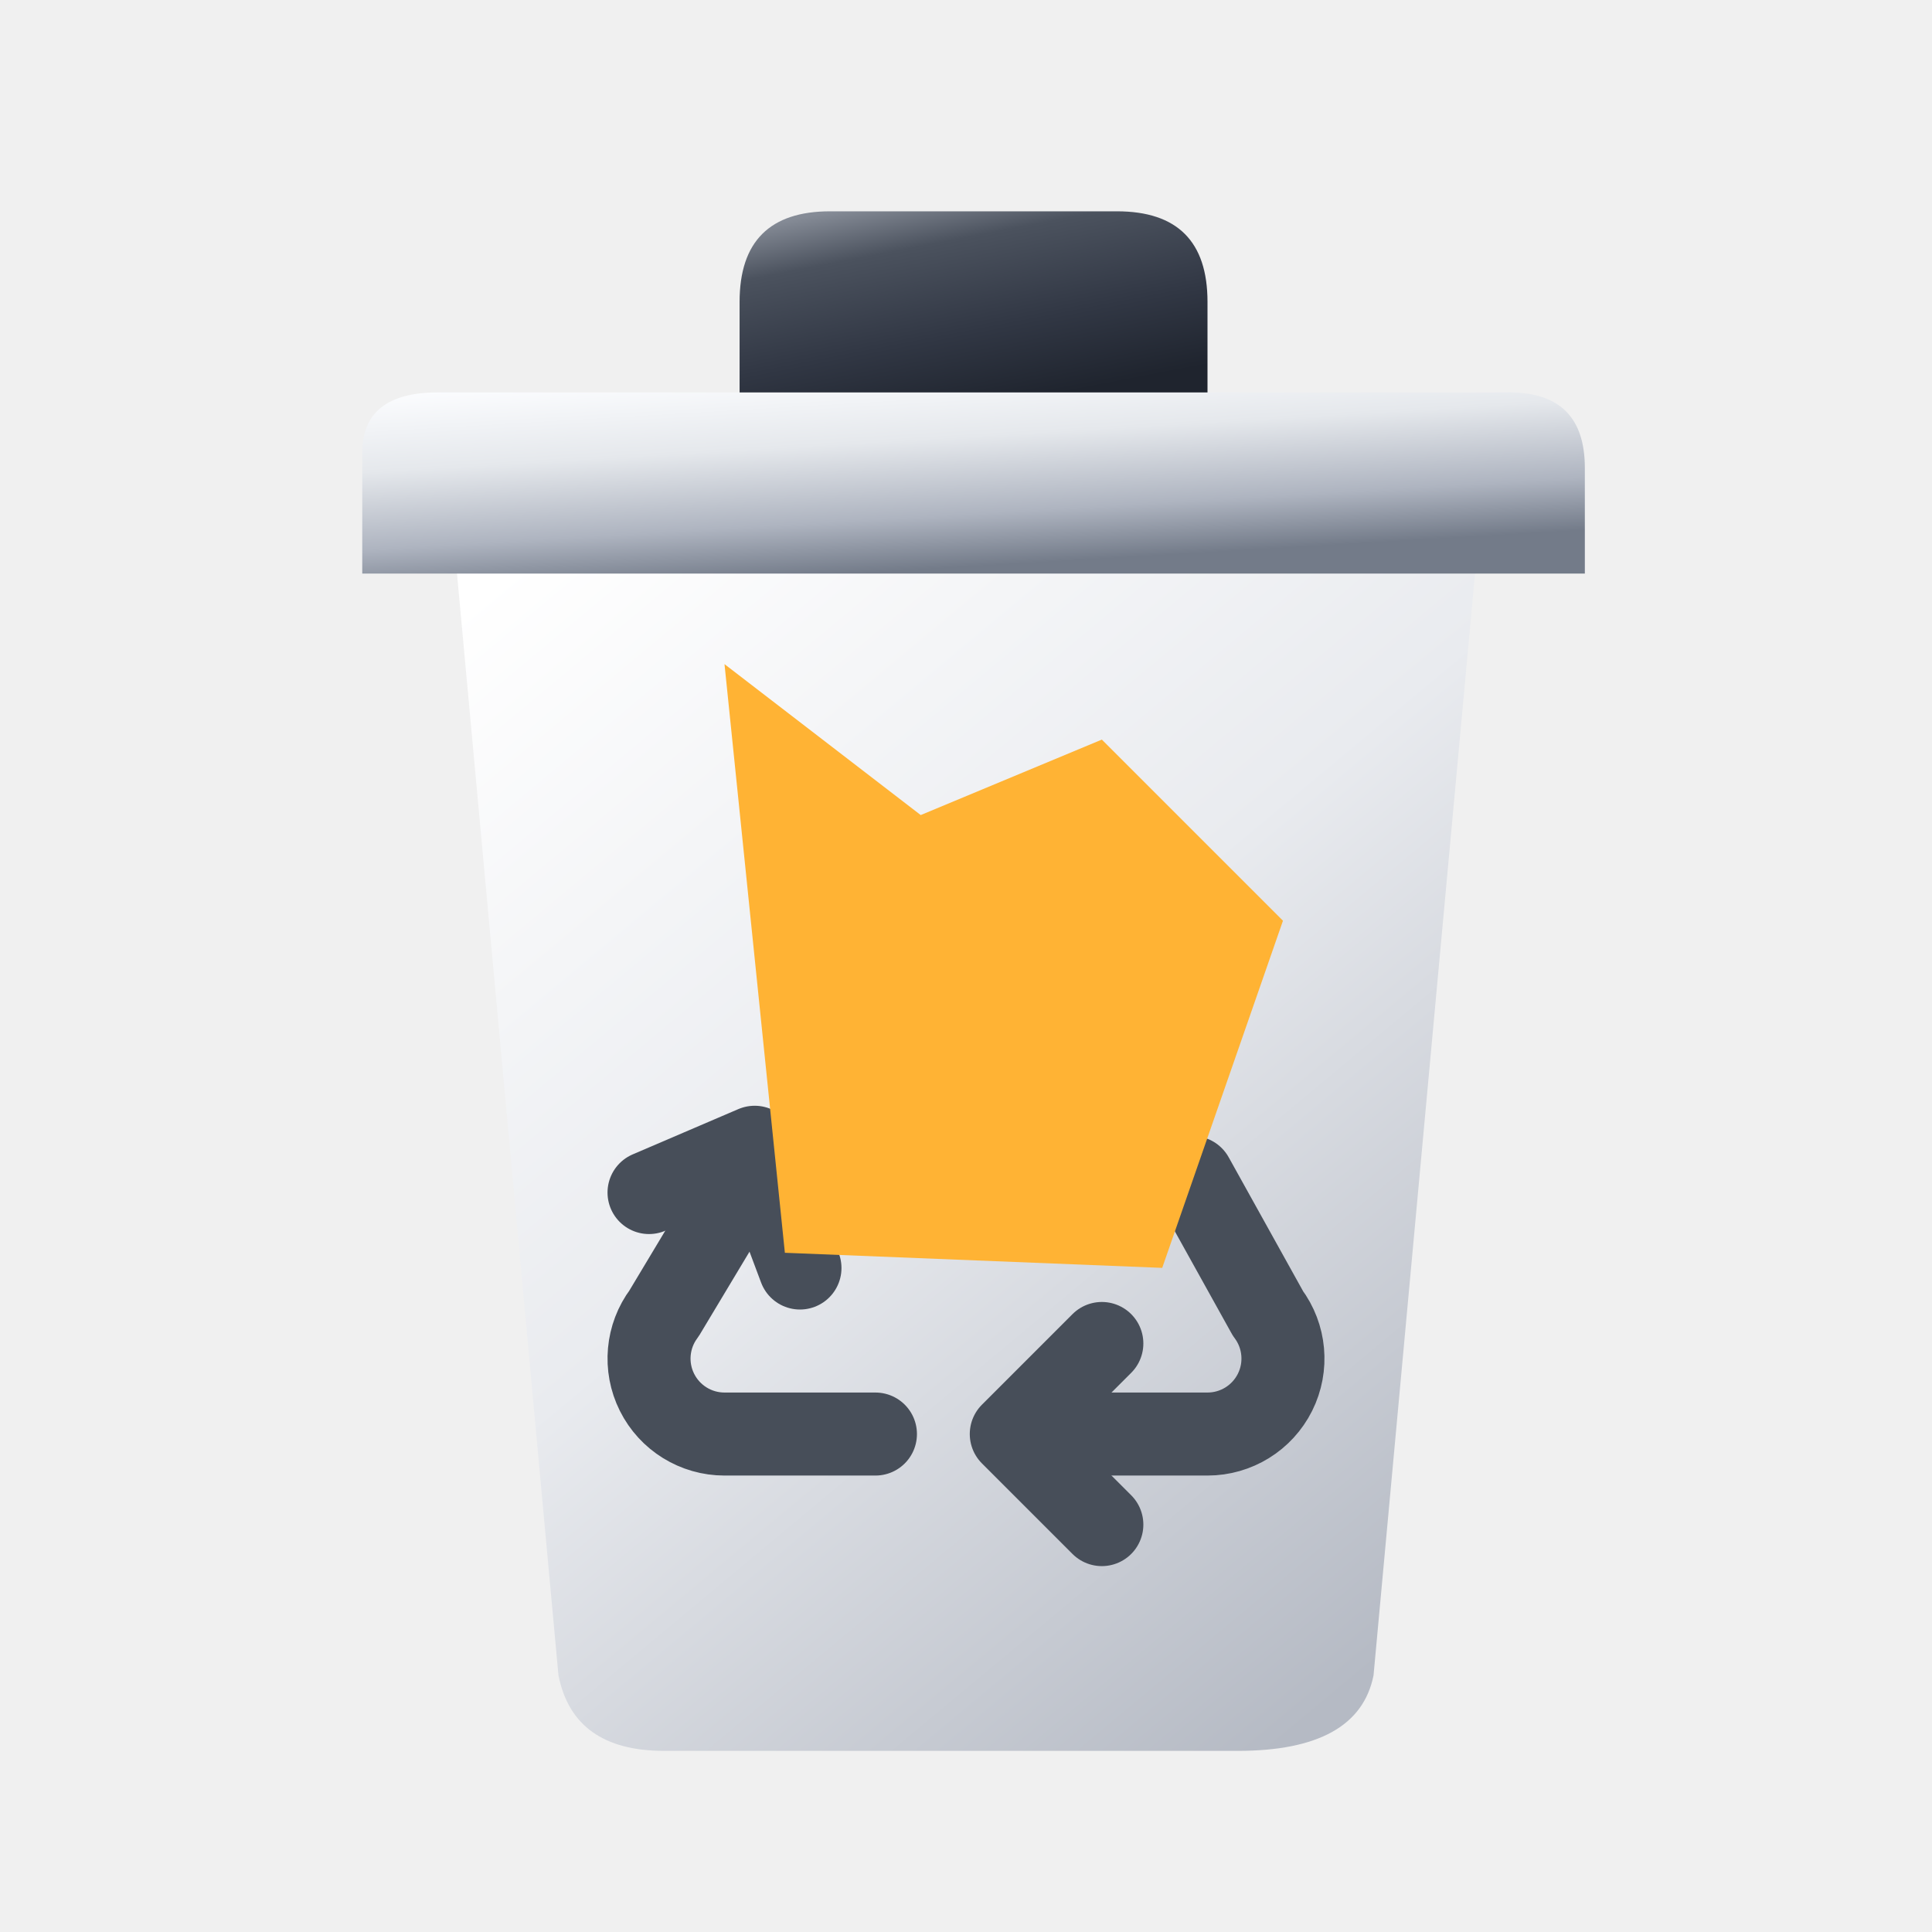
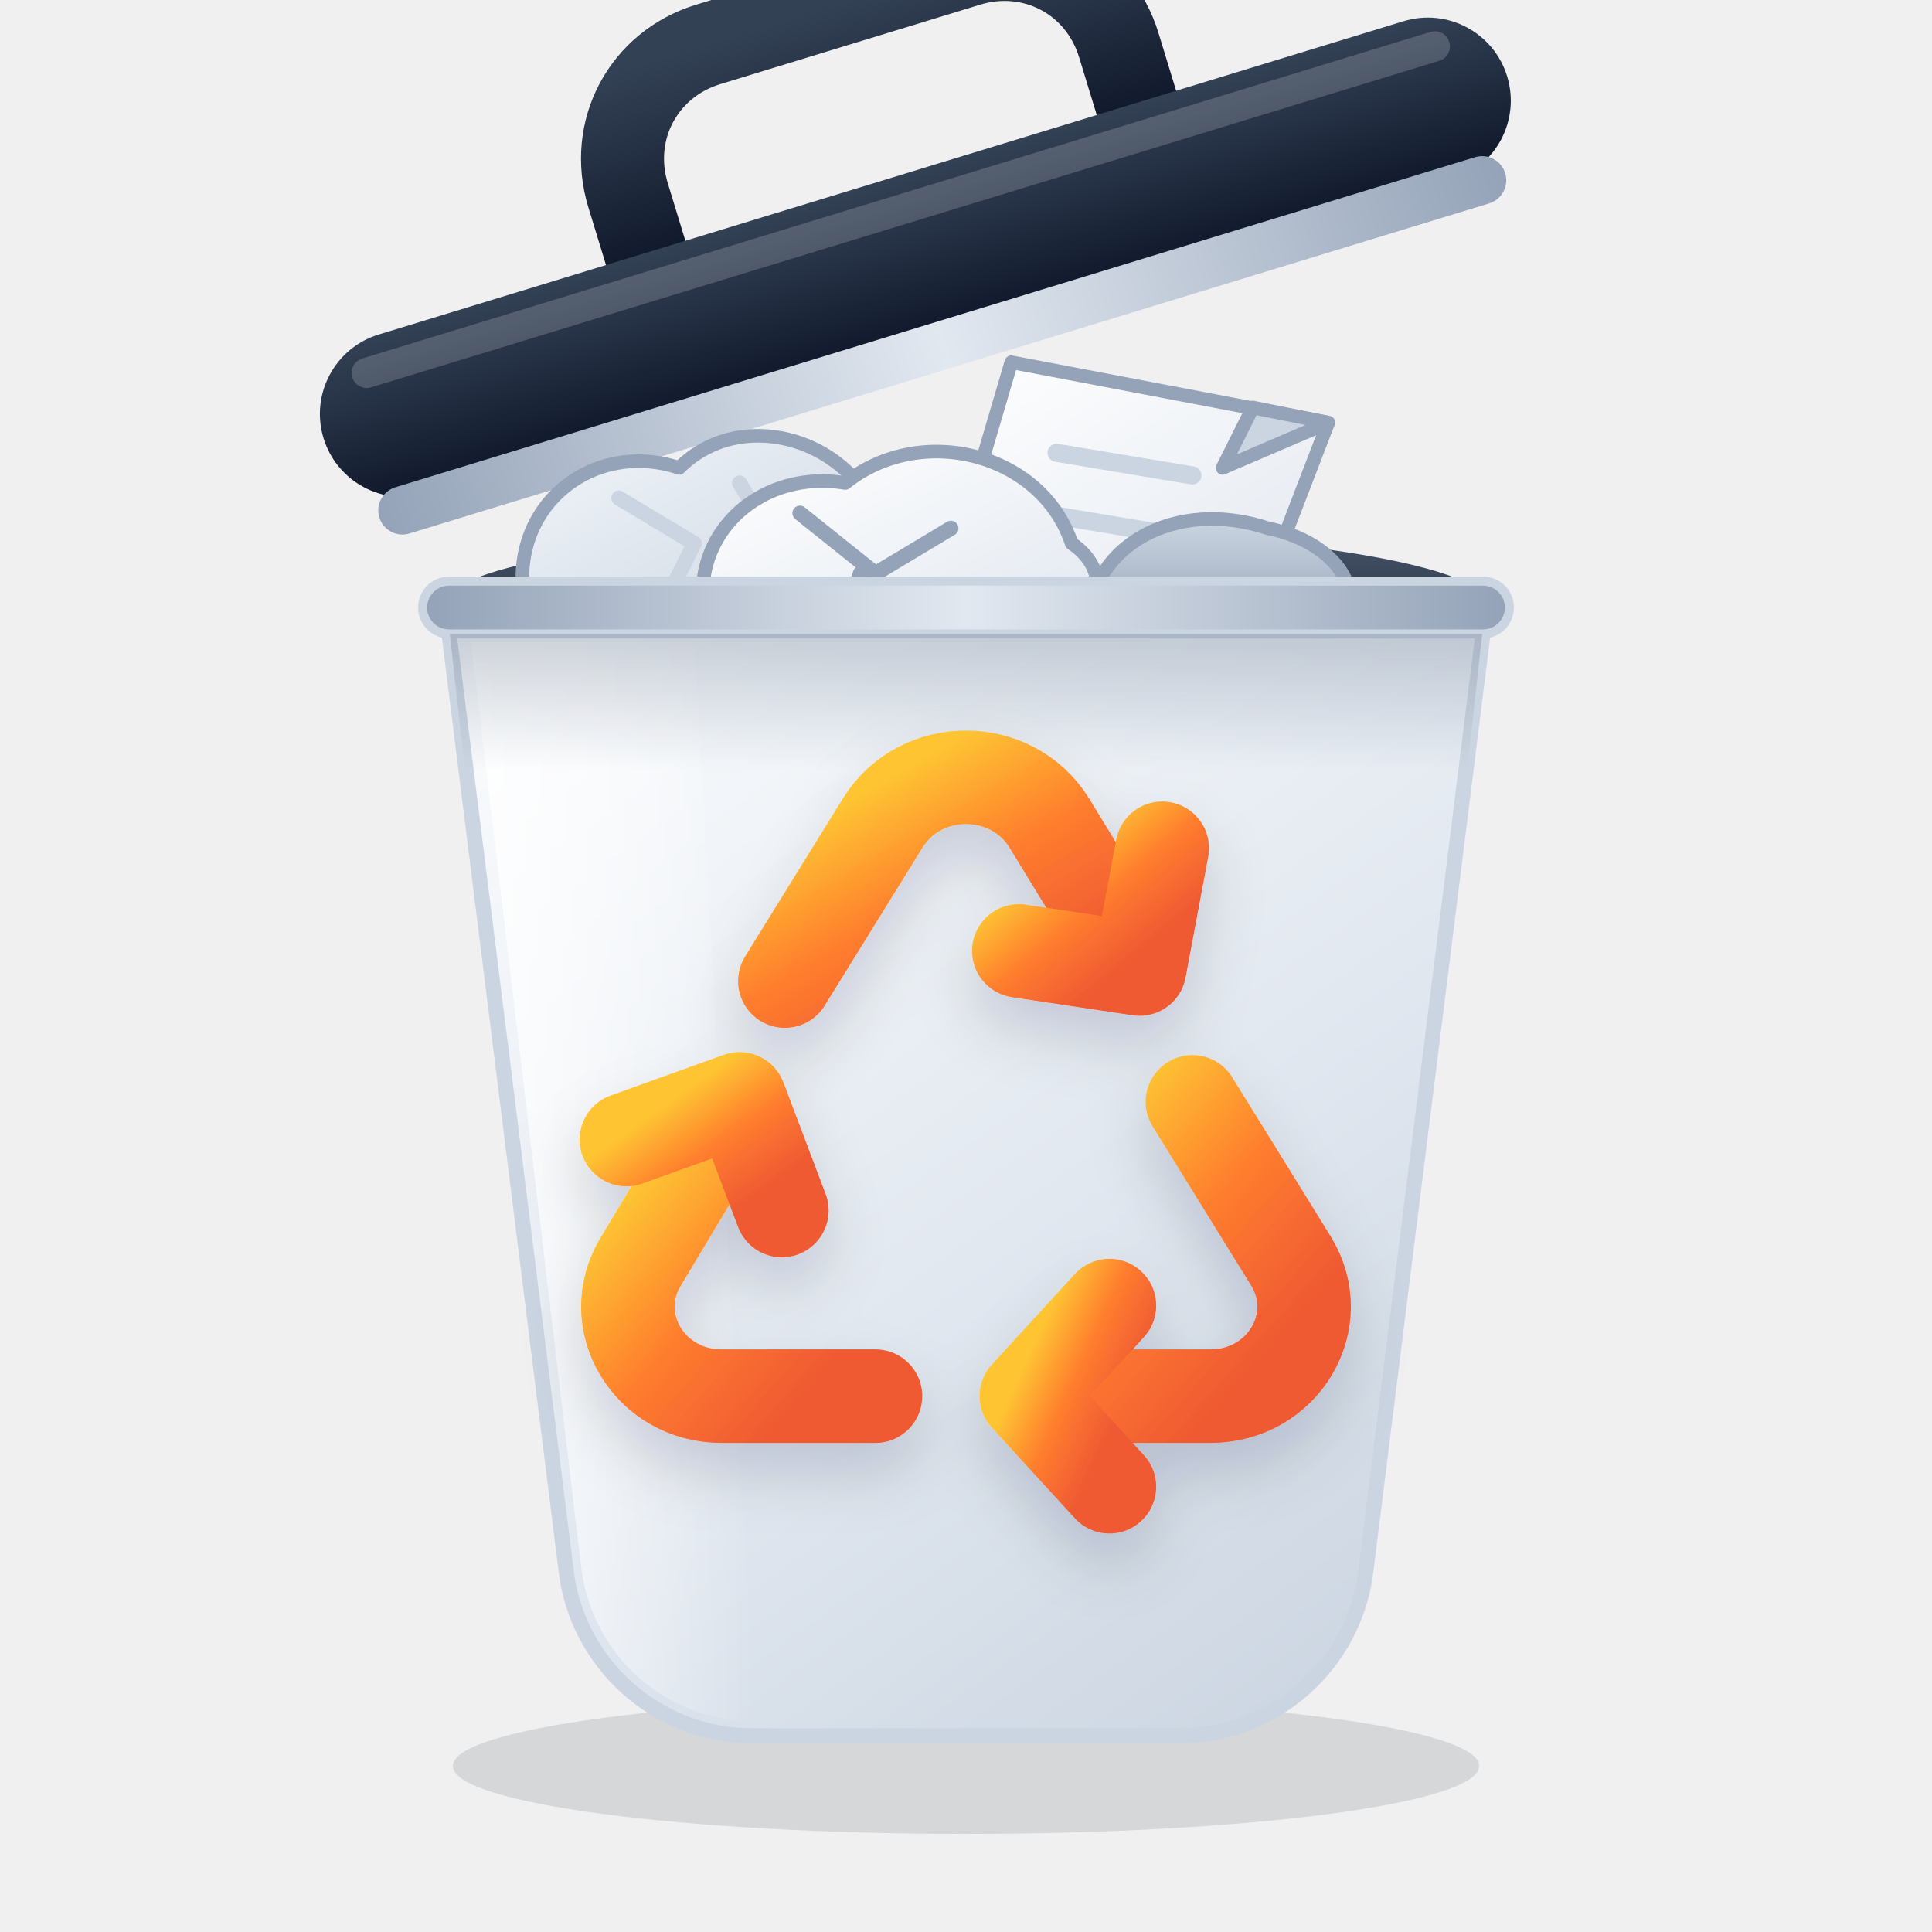
- <svg xmlns="http://www.w3.org/2000/svg" width="128" height="128" viewBox="0 0 128 128">
+ <svg xmlns="http://www.w3.org/2000/svg" viewBox="0 0 128 128" width="128" height="128">
  <defs>
-     <linearGradient id="linear-gradient-1" x1="36.8" y1="35" x2="96.162" y2="106.193" gradientUnits="userSpaceOnUse">
-       <stop offset="0" stop-color="#ffffff" />
-       <stop offset="0.48" stop-color="#e9ebef" />
-       <stop offset="1" stop-color="#b5bac4" />
+     <linearGradient id="bodyGrad" x1="20%" y1="0%" x2="85%" y2="100%">
+       <stop offset="0%" stop-color="#f8fafc" />
+       <stop offset="55%" stop-color="#e2e8f0" />
+       <stop offset="100%" stop-color="#cbd5e1" />
    </linearGradient>
-     <linearGradient id="linear-gradient-2" x1="24" y1="26" x2="24.822" y2="39.871" gradientUnits="userSpaceOnUse">
-       <stop offset="0" stop-color="#fcfdff" />
-       <stop offset="0.38" stop-color="#e5e8ec" />
-       <stop offset="0.75" stop-color="#aeb4c0" />
-       <stop offset="1" stop-color="#737b89" />
+     <linearGradient id="innerRimGrad" x1="0%" y1="0%" x2="0%" y2="100%">
+       <stop offset="0%" stop-color="#475569" />
+       <stop offset="100%" stop-color="#1e293b" />
    </linearGradient>
-     <linearGradient id="linear-gradient-3" x1="55.2" y1="14" x2="57.998" y2="28.458" gradientUnits="userSpaceOnUse">
-       <stop offset="0" stop-color="#858b96" />
-       <stop offset="0.23" stop-color="#4b525e" />
-       <stop offset="0.65" stop-color="#313744" />
-       <stop offset="1" stop-color="#1f242e" />
+     <linearGradient id="sideHighlight" x1="0%" y1="0%" x2="100%" y2="0%">
+       <stop offset="0%" stop-color="#ffffff" stop-opacity="0.85" />
+       <stop offset="100%" stop-color="#ffffff" stop-opacity="0" />
    </linearGradient>
+     <linearGradient id="topShadow" x1="0%" y1="0%" x2="0%" y2="100%">
+       <stop offset="0%" stop-color="#64748b" stop-opacity="0.32" />
+       <stop offset="100%" stop-color="#64748b" stop-opacity="0" />
+     </linearGradient>
+     <linearGradient id="lidGrad" x1="0%" y1="0%" x2="0%" y2="100%">
+       <stop offset="0%" stop-color="#334155" />
+       <stop offset="100%" stop-color="#0f172a" />
+     </linearGradient>
+     <linearGradient id="rimGrad" x1="0%" y1="0%" x2="100%" y2="0%">
+       <stop offset="0%" stop-color="#94a3b8" />
+       <stop offset="50%" stop-color="#e2e8f0" />
+       <stop offset="100%" stop-color="#94a3b8" />
+     </linearGradient>
+     <linearGradient id="paperLight" x1="0%" y1="0%" x2="100%" y2="100%">
+       <stop offset="0%" stop-color="#ffffff" />
+       <stop offset="100%" stop-color="#e2e8f0" />
+     </linearGradient>
+     <linearGradient id="paperMid" x1="0%" y1="0%" x2="100%" y2="100%">
+       <stop offset="0%" stop-color="#f1f5f9" />
+       <stop offset="100%" stop-color="#cbd5e1" />
+     </linearGradient>
+     <linearGradient id="paperShadow" x1="0%" y1="0%" x2="0%" y2="100%">
+       <stop offset="0%" stop-color="#cbd5e1" />
+       <stop offset="100%" stop-color="#94a3b8" />
+     </linearGradient>
+     <linearGradient id="recycleSoplosGrad" x1="15%" y1="15%" x2="85%" y2="85%">
+       <stop offset="0%" stop-color="#fec431" />
+       <stop offset="50%" stop-color="#ff7d2e" />
+       <stop offset="100%" stop-color="#ef5a33" />
+     </linearGradient>
+     <filter id="softDrop" x="-20%" y="-20%" width="140%" height="140%">
+       <feDropShadow dx="0" dy="2" stdDeviation="2" flood-color="#0f172a" flood-opacity="0.15" />
+     </filter>
  </defs>
-   <g id="Layer_1" data-name="Layer 1">
-     <g>
-       <path d="M30 35 L98 35 L91 111 C90.333 114.333 87.333 116 82 116 L44 116 C40 116 37.667 114.333 37 111 Z" fill="url(#linear-gradient-1)" />
-       <path d="M24 30 C24 27.333 25.667 26 29 26 L100 26 C103.333 26 105 27.667 105 31 L105 38 L24 38 Z" fill="url(#linear-gradient-2)" />
-       <path d="M49 20 C49 16 51 14 55 14 L74 14 C78 14 80 16 80 20 L80 26 L49 26 Z" fill="url(#linear-gradient-3)" />
-       <g>
-         <path d="M55 67.009 L60 59.009 C60.944 57.75 62.426 57.009 64 57.009 C65.574 57.009 67.056 57.75 68 59.009 L74 69.009" fill="none" stroke="#474e59" stroke-width="5.5" stroke-linecap="round" stroke-linejoin="round" />
-         <polyline points="66,68.009 74,70.009 76,62.009" fill="none" stroke="#474e59" stroke-width="5.5" stroke-linecap="round" stroke-linejoin="round" />
-         <path d="M79 78.009 L84 87.009 C85.136 88.524 85.319 90.551 84.472 92.245 C83.625 93.939 81.894 95.009 80 95.009 L68 95.009" fill="none" stroke="#474e59" stroke-width="5.5" stroke-linecap="round" stroke-linejoin="round" />
-         <polyline points="73,89.009 67,95.009 73,101.009" fill="none" stroke="#474e59" stroke-width="5.5" stroke-linecap="round" stroke-linejoin="round" />
-         <path d="M58 95.009 L48 95.009 C46.106 95.009 44.375 93.939 43.528 92.245 C42.681 90.551 42.864 88.524 44 87.009 L50 77.009" fill="none" stroke="#474e59" stroke-width="5.5" stroke-linecap="round" stroke-linejoin="round" />
-         <polyline points="43,79.009 50,76.009 53,84.009" fill="none" stroke="#474e59" stroke-width="5.5" stroke-linecap="round" stroke-linejoin="round" />
-       </g>
-     </g>
-     <polygon points="48,44 61,54 73,49 85,61 77,84 52,83" fill="#ffb334" />
+   <ellipse cx="64" cy="117" rx="34" ry="4.5" fill="#0f172a" opacity="0.12" />
+   <g transform="translate(24, 34) rotate(-17)">
+     <path d="M 23 -10 L 23 -15 C 23 -19.5 26.5 -23 31 -23 L 49 -23 C 53.5 -23 57 -19.5 57 -15 L 57 -10" fill="none" stroke="url(#lidGrad)" stroke-width="5.5" stroke-linecap="round" />
+     <rect x="-1" y="-11" width="82" height="11" rx="5.5" fill="url(#lidGrad)" />
+     <rect x="2" y="-9.8" width="76" height="2" rx="1" fill="#ffffff" opacity="0.18" />
+     <rect x="1" y="-1" width="78" height="3.2" rx="1.6" fill="url(#rimGrad)" />
+   </g>
+   <ellipse cx="64" cy="40" rx="34.5" ry="5" fill="url(#innerRimGrad)" />
+   <g stroke="#94a3b8" stroke-width="0.9" stroke-linejoin="round">
+     <path d="M 35 41 C 33 34 39 29 45 31 C 49 27 56 29 58 34 C 61 36 60 41 56 42 Z" fill="url(#paperMid)" />
+     <path d="M 41 33 L 46 36 L 44 40 M 49 32 L 52 37" fill="none" stroke="#cbd5e1" stroke-width="1" stroke-linecap="round" />
+     <path d="M 62 41 L 67 24 L 88 28 L 83 41 Z" fill="url(#paperLight)" />
+     <path d="M 88 28 L 81 31 L 83 27 Z" fill="#cbd5e1" />
+     <line x1="70" y1="30" x2="79" y2="31.5" stroke="#cbd5e1" stroke-width="1.2" stroke-linecap="round" />
+     <line x1="69" y1="34" x2="81" y2="36" stroke="#cbd5e1" stroke-width="1.2" stroke-linecap="round" />
+     <path d="M 47 42 C 45 36 50 31 56 32 C 61 28 69 30 71 36 C 74 38 73 42 68 42 Z" fill="url(#paperLight)" />
+     <path d="M 53 34 L 58 38 L 63 35 M 57 38 L 56 41" fill="none" stroke="#94a3b8" stroke-width="1" stroke-linecap="round" />
+     <path d="M 72 42 C 72 36 78 33 84 35 C 89 36 91 40 88 42 Z" fill="url(#paperShadow)" />
+   </g>
+   <path d="M 29.5 40 L 98.5 40 L 90.5 104 C 89.8 110.2 84.5 115 78.2 115 L 49.8 115 C 43.5 115 38.2 110.2 37.5 104 Z" fill="url(#bodyGrad)" stroke="#cbd5e1" stroke-width="1" />
+   <rect x="28" y="38.5" width="72" height="3.5" rx="1.75" fill="url(#rimGrad)" stroke="#cbd5e1" stroke-width="0.6" />
+   <path d="M 31.2 42.5 L 46 42.5 L 50 114 L 49.8 114 C 44 114 39.2 109.6 38.5 103.8 Z" fill="url(#sideHighlight)" />
+   <polygon points="29.8,42 98.2,42 97.2,51 30.8,51" fill="url(#topShadow)" />
+   <g filter="url(#softDrop)" fill="none" stroke="url(#recycleSoplosGrad)" stroke-width="6.2" stroke-linecap="round" stroke-linejoin="round">
+     <path d="M 52 65 L 58.5 54.5 C 61 50.5 67 50.5 69.5 54.5 L 75 63.5" />
+     <polyline points="67.5,63 75.5,64.2 77,56.2" />
+     <path d="M 79 73 L 85.5 83.5 C 88 87.5 85 92.5 80.2 92.5 L 69 92.5" />
+     <polyline points="73.5,86.5 68,92.5 73.5,98.5" />
+     <path d="M 58 92.5 L 47.8 92.5 C 43 92.5 40 87.5 42.5 83.5 L 48.5 73.5" />
+     <polyline points="41.5,75.5 49,72.8 51.8,80.2" />
  </g>
</svg>
